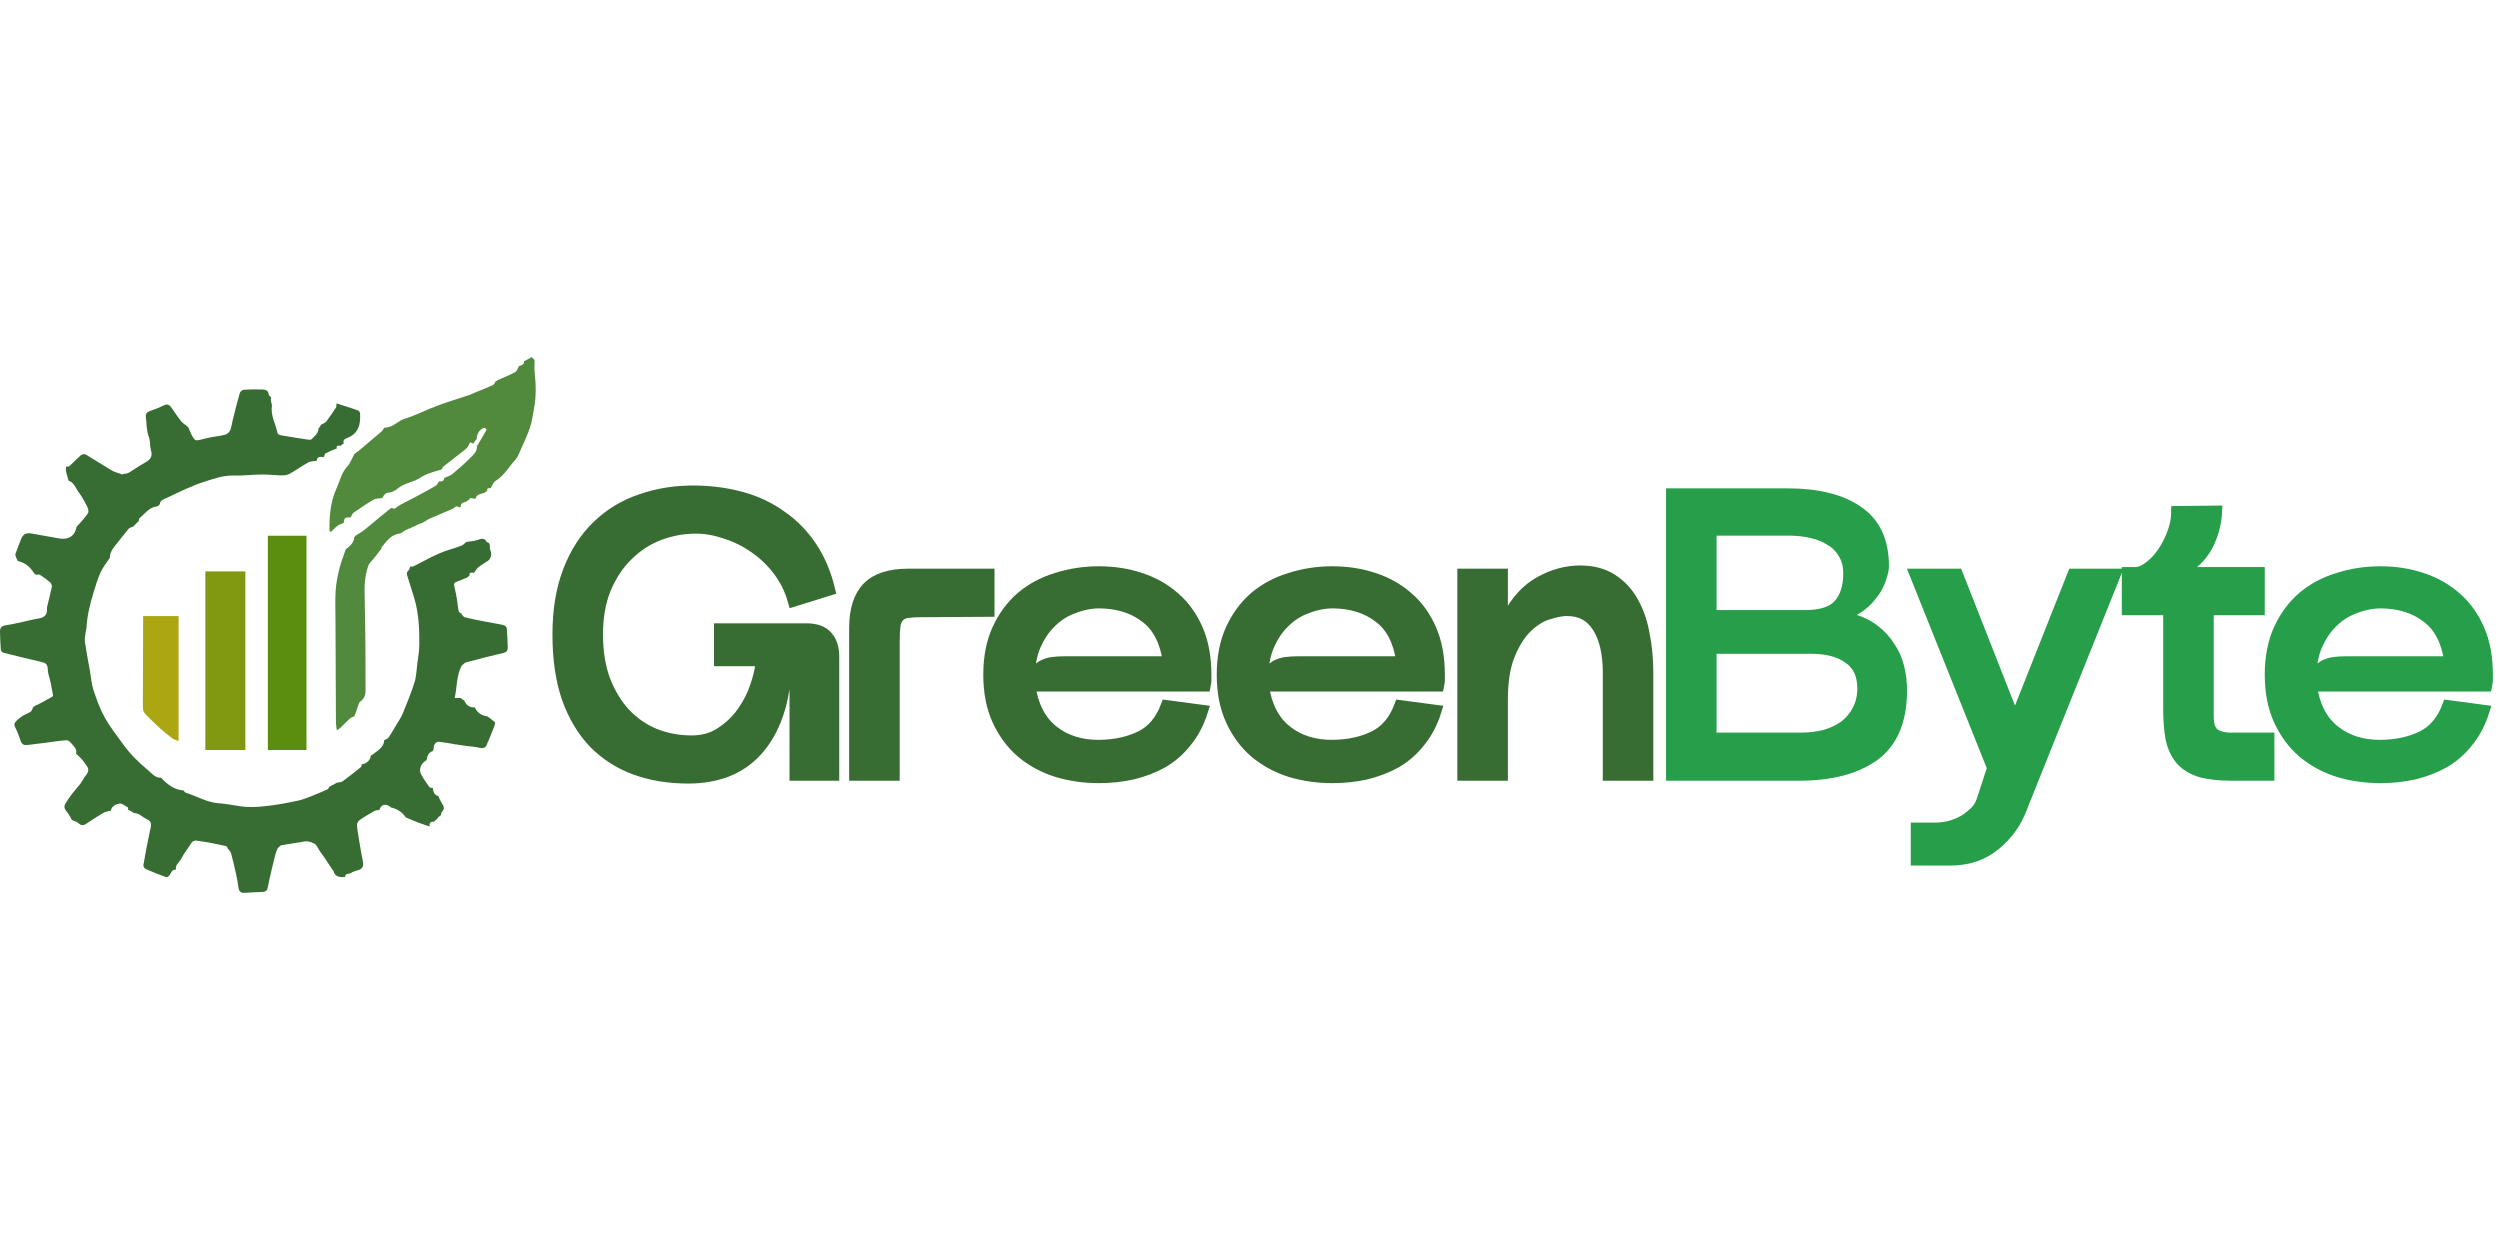
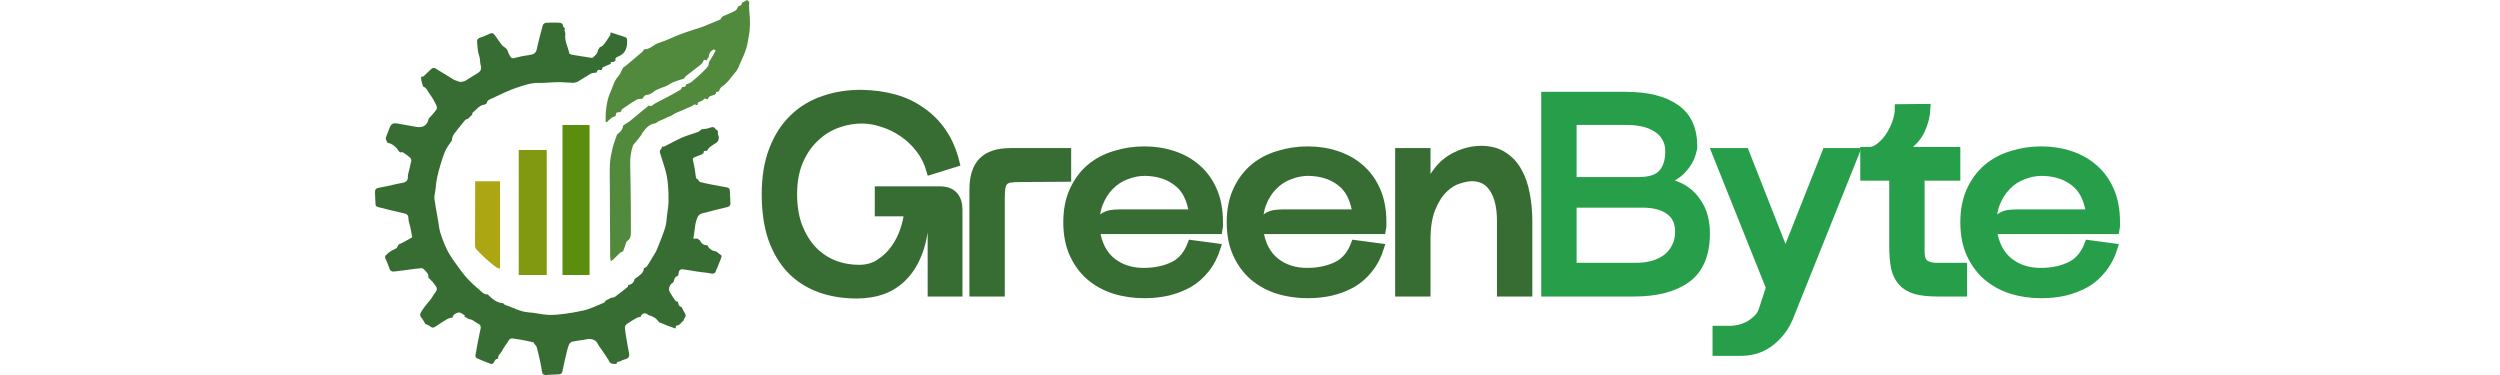
- <svg xmlns="http://www.w3.org/2000/svg" width="200" height="100" viewBox="0 0 112 24" fill="none">
+ <svg xmlns="http://www.w3.org/2000/svg" width="200" height="30" viewBox="0 0 112 24" fill="none">
  <path d="M16.868 8.869C16.816 8.928 16.77 8.98 16.725 9.047C16.726 9.062 16.724 9.06 16.711 9.061C16.631 9.154 16.537 9.237 16.502 9.34C16.37 9.726 16.321 10.123 16.333 10.533C16.358 11.437 16.364 12.341 16.373 13.245C16.379 13.806 16.371 14.367 16.377 14.927C16.38 15.143 16.313 15.312 16.129 15.438C16.09 15.465 16.075 15.528 16.057 15.578C16.022 15.673 15.994 15.772 15.96 15.868C15.936 15.936 15.907 16.003 15.88 16.071C15.882 16.079 15.88 16.086 15.868 16.093C15.803 16.122 15.732 16.139 15.685 16.181C15.531 16.322 15.387 16.474 15.236 16.618C15.19 16.661 15.132 16.69 15.09 16.719C15.074 16.591 15.051 16.486 15.05 16.381C15.042 14.872 15.036 13.364 15.03 11.855C15.028 11.392 15.009 10.927 15.037 10.466C15.057 10.134 15.124 9.803 15.204 9.479C15.274 9.191 15.391 8.914 15.486 8.617C15.485 8.601 15.487 8.603 15.5 8.603C15.685 8.458 15.854 8.31 15.872 8.067C15.885 8.047 15.899 8.028 15.921 8.004C16.062 7.912 16.204 7.835 16.328 7.737C16.563 7.552 16.787 7.354 17.036 7.15C17.213 7.011 17.368 6.884 17.524 6.757C17.524 6.757 17.525 6.759 17.524 6.759C17.591 6.771 17.659 6.785 17.684 6.79C17.788 6.717 17.858 6.657 17.938 6.614C18.204 6.471 18.475 6.337 18.741 6.195C19.006 6.053 19.271 5.909 19.53 5.756C19.587 5.722 19.619 5.646 19.66 5.575C19.658 5.562 19.658 5.561 19.672 5.567C19.807 5.573 19.907 5.549 19.903 5.401C19.903 5.401 19.905 5.404 19.918 5.405C20.043 5.351 20.172 5.315 20.264 5.238C20.543 5.005 20.82 4.767 21.073 4.507C21.214 4.362 21.398 4.218 21.363 3.972C21.363 3.972 21.364 3.975 21.376 3.973C21.525 3.733 21.664 3.495 21.797 3.254C21.803 3.245 21.765 3.213 21.744 3.184C21.727 3.174 21.712 3.17 21.684 3.166C21.428 3.265 21.372 3.471 21.347 3.695C21.347 3.695 21.344 3.689 21.332 3.692C21.288 3.744 21.255 3.795 21.223 3.845C21.223 3.856 21.218 3.865 21.189 3.867C21.105 3.821 21.056 3.79 21.015 3.9C20.984 3.983 20.926 4.069 20.855 4.126C20.537 4.382 20.208 4.627 19.887 4.881C19.835 4.922 19.807 4.991 19.768 5.047C19.768 5.047 19.765 5.043 19.751 5.042C19.525 5.111 19.306 5.167 19.101 5.253C18.927 5.326 18.776 5.449 18.603 5.522C18.345 5.631 18.065 5.686 17.838 5.871C17.724 5.963 17.575 6.056 17.435 6.066C17.264 6.078 17.204 6.162 17.147 6.284C17.129 6.296 17.112 6.309 17.083 6.322C16.962 6.34 16.833 6.325 16.745 6.377C16.438 6.559 16.142 6.762 15.848 6.963C15.796 6.998 15.769 7.067 15.732 7.134C15.734 7.147 15.732 7.145 15.724 7.151C15.706 7.167 15.696 7.177 15.686 7.188C15.686 7.188 15.687 7.183 15.675 7.182C15.458 7.168 15.411 7.213 15.403 7.423L15.402 7.424C15.31 7.465 15.208 7.493 15.129 7.551C15.021 7.63 14.931 7.732 14.833 7.824C14.81 7.816 14.787 7.808 14.764 7.799C14.764 7.623 14.754 7.447 14.766 7.272C14.797 6.798 14.87 6.329 15.07 5.894C15.224 5.558 15.294 5.186 15.56 4.894C15.698 4.742 15.772 4.533 15.876 4.336C15.948 4.276 16.024 4.236 16.088 4.182C16.43 3.896 16.769 3.608 17.107 3.317C17.147 3.283 17.172 3.232 17.203 3.174C17.202 3.16 17.203 3.161 17.217 3.165C17.293 3.157 17.355 3.145 17.416 3.131C17.686 3.067 17.86 2.842 18.134 2.758C18.625 2.607 19.085 2.364 19.568 2.184C20.041 2.007 20.528 1.863 21.007 1.701C21.109 1.666 21.205 1.616 21.305 1.575C21.566 1.467 21.83 1.368 22.086 1.25C22.142 1.224 22.169 1.137 22.21 1.077C22.21 1.077 22.211 1.081 22.223 1.081C22.259 1.062 22.283 1.043 22.307 1.024L22.308 1.023C22.564 0.91 22.827 0.808 23.072 0.676C23.152 0.633 23.189 0.513 23.243 0.414C23.241 0.399 23.242 0.4 23.256 0.4C23.383 0.363 23.494 0.325 23.477 0.175C23.477 0.175 23.479 0.178 23.491 0.178C23.607 0.119 23.71 0.059 23.812 0C23.854 0.037 23.899 0.077 23.945 0.117C23.945 0.117 23.949 0.121 23.948 0.122C23.948 0.324 23.934 0.528 23.957 0.727C24.015 1.257 24.024 1.784 23.923 2.309C23.87 2.588 23.837 2.875 23.747 3.144C23.634 3.485 23.477 3.812 23.331 4.141C23.261 4.3 23.201 4.475 23.087 4.599C22.796 4.916 22.588 5.305 22.203 5.543C22.107 5.602 22.061 5.738 21.992 5.853C21.992 5.867 21.991 5.865 21.977 5.865C21.874 5.868 21.793 5.878 21.829 5.999C21.829 5.999 21.824 6.007 21.805 6.002C21.763 6.022 21.74 6.048 21.717 6.074C21.717 6.074 21.712 6.084 21.692 6.079C21.525 6.131 21.346 6.147 21.305 6.344C21.305 6.344 21.302 6.35 21.284 6.343C21.188 6.326 21.11 6.317 21.032 6.308C21.041 6.321 21.05 6.335 21.059 6.348C20.981 6.399 20.91 6.473 20.825 6.495C20.702 6.526 20.629 6.57 20.646 6.703C20.629 6.715 20.612 6.727 20.576 6.731C20.429 6.613 20.365 6.757 20.277 6.794C19.923 6.944 19.572 7.098 19.205 7.254C19.1 7.314 19.009 7.371 18.918 7.428C18.904 7.436 18.89 7.444 18.853 7.448C18.779 7.47 18.73 7.495 18.68 7.52C18.629 7.549 18.578 7.578 18.506 7.602C18.462 7.614 18.44 7.632 18.417 7.649C18.4 7.659 18.383 7.67 18.346 7.673C18.298 7.687 18.269 7.707 18.24 7.727C18.24 7.727 18.236 7.726 18.221 7.722C18.149 7.759 18.091 7.799 18.033 7.84C18.007 7.858 17.982 7.875 17.931 7.895C17.504 7.951 17.305 8.254 17.087 8.533C17.079 8.544 17.091 8.569 17.094 8.588C17.094 8.588 17.094 8.593 17.077 8.593C17.038 8.63 17.017 8.668 16.995 8.706C16.985 8.721 16.974 8.735 16.95 8.76C16.928 8.78 16.921 8.788 16.914 8.797C16.901 8.819 16.888 8.841 16.868 8.869Z" fill="#518A3D" />
  <path d="M22.182 16.36C22.181 16.379 22.179 16.397 22.173 16.439C22.16 16.494 22.151 16.524 22.134 16.566C22.044 16.786 21.96 16.996 21.877 17.205C21.877 17.205 21.873 17.209 21.867 17.218C21.857 17.238 21.852 17.251 21.84 17.273C21.789 17.482 21.682 17.553 21.468 17.498C21.286 17.452 21.093 17.447 20.892 17.418C20.811 17.405 20.743 17.397 20.663 17.385C20.633 17.381 20.615 17.381 20.587 17.376C20.545 17.366 20.514 17.362 20.471 17.353C20.44 17.348 20.422 17.349 20.396 17.348C20.387 17.345 20.369 17.348 20.36 17.343C20.345 17.339 20.339 17.34 20.325 17.333C20.298 17.324 20.277 17.323 20.241 17.317C20.094 17.295 19.963 17.278 19.821 17.253C19.755 17.241 19.701 17.238 19.635 17.23C19.407 17.279 19.447 17.465 19.412 17.611C19.411 17.609 19.416 17.607 19.408 17.614C19.391 17.634 19.383 17.646 19.375 17.655C19.377 17.652 19.382 17.655 19.368 17.654C19.168 17.731 19.14 17.899 19.105 18.064C19.105 18.064 19.108 18.063 19.094 18.064C18.866 18.19 18.751 18.473 18.859 18.676C18.966 18.878 19.099 19.068 19.233 19.255C19.261 19.293 19.342 19.294 19.4 19.313C19.402 19.314 19.401 19.317 19.395 19.331C19.408 19.503 19.478 19.623 19.646 19.666C19.644 19.666 19.646 19.663 19.644 19.678C19.688 19.783 19.726 19.878 19.782 19.962C19.873 20.098 19.949 20.225 19.798 20.371C19.767 20.401 19.768 20.461 19.751 20.517C19.727 20.544 19.707 20.561 19.671 20.579C19.625 20.622 19.593 20.666 19.559 20.715C19.556 20.721 19.542 20.726 19.529 20.722C19.496 20.749 19.476 20.781 19.452 20.809C19.45 20.805 19.456 20.811 19.441 20.809C19.284 20.808 19.221 20.872 19.251 21.018C19.25 21.024 19.239 21.026 19.225 21.02C19.047 20.958 18.883 20.906 18.722 20.845C18.536 20.774 18.354 20.694 18.172 20.617C18.172 20.617 18.172 20.619 18.172 20.606C18.005 20.372 17.784 20.232 17.512 20.173C17.516 20.171 17.51 20.177 17.509 20.163C17.471 20.132 17.434 20.114 17.398 20.096C17.4 20.095 17.399 20.098 17.398 20.087C17.203 20.005 17.07 20.076 16.995 20.288C16.995 20.288 16.995 20.289 16.98 20.287C16.898 20.301 16.822 20.304 16.764 20.337C16.545 20.463 16.325 20.59 16.118 20.735C16.052 20.78 15.988 20.885 15.993 20.958C16.008 21.193 16.052 21.427 16.09 21.66C16.141 21.967 16.191 22.275 16.255 22.58C16.296 22.779 16.262 22.921 16.041 22.984C15.932 23.016 15.816 23.047 15.725 23.109C15.636 23.169 15.455 23.108 15.46 23.292C15.46 23.292 15.459 23.292 15.441 23.29C15.198 23.305 15.002 23.275 14.938 23.017C14.934 23.001 14.913 22.989 14.902 22.974C14.716 22.698 14.541 22.414 14.341 22.148C14.235 22.006 14.194 21.796 13.975 21.752C13.976 21.751 13.975 21.755 13.973 21.741C13.885 21.713 13.798 21.687 13.713 21.69C13.606 21.695 13.501 21.726 13.394 21.742C13.132 21.783 12.869 21.817 12.608 21.866C12.555 21.877 12.512 21.943 12.463 21.982C12.463 21.982 12.466 21.98 12.451 21.981C12.398 22.098 12.351 22.212 12.322 22.331C12.208 22.802 12.09 23.273 11.997 23.749C11.969 23.89 11.914 23.95 11.783 23.957C11.509 23.973 11.235 23.977 10.962 23.998C10.768 24.014 10.703 23.92 10.681 23.751C10.655 23.554 10.62 23.357 10.577 23.163C10.509 22.849 10.437 22.535 10.352 22.226C10.33 22.146 10.254 22.081 10.197 22.004C10.186 21.989 10.183 21.979 10.176 21.955C10.157 21.929 10.146 21.908 10.13 21.905C9.749 21.828 9.37 21.734 8.985 21.688C8.855 21.672 8.669 21.595 8.557 21.788C8.421 22.02 8.237 22.228 8.122 22.468C8.045 22.63 7.835 22.737 7.887 22.952C7.884 22.946 7.891 22.958 7.877 22.957C7.7 22.957 7.672 23.09 7.607 23.195C7.575 23.245 7.484 23.312 7.447 23.299C7.133 23.186 6.823 23.062 6.518 22.927C6.468 22.905 6.415 22.805 6.425 22.751C6.514 22.24 6.608 21.73 6.717 21.223C6.762 21.016 6.847 20.817 6.576 20.698C6.378 20.61 6.233 20.417 5.99 20.426C5.99 20.426 5.99 20.428 5.988 20.415C5.904 20.358 5.823 20.314 5.737 20.27C5.732 20.27 5.726 20.261 5.732 20.247C5.74 20.215 5.748 20.184 5.741 20.181C5.612 20.113 5.466 19.977 5.353 20C5.197 20.031 4.997 20.108 4.963 20.324C4.961 20.322 4.967 20.324 4.951 20.321C4.834 20.35 4.722 20.363 4.634 20.415C4.371 20.57 4.112 20.734 3.861 20.907C3.716 21.007 3.615 20.971 3.494 20.866C3.419 20.802 3.308 20.777 3.215 20.734C3.216 20.733 3.215 20.736 3.216 20.722C3.137 20.584 3.071 20.45 2.974 20.34C2.874 20.226 2.861 20.117 2.933 19.999C3.021 19.855 3.114 19.713 3.217 19.579C3.337 19.422 3.475 19.277 3.595 19.119C3.684 19 3.744 18.86 3.838 18.747C3.985 18.57 3.997 18.438 3.856 18.268C3.797 18.196 3.753 18.111 3.691 18.042C3.602 17.944 3.503 17.855 3.409 17.761C3.409 17.761 3.41 17.764 3.411 17.748C3.454 17.541 3.303 17.435 3.205 17.312C3.15 17.243 3.051 17.157 2.977 17.162C2.657 17.184 2.34 17.238 2.021 17.278C1.749 17.313 1.477 17.347 1.205 17.379C1.053 17.397 0.968 17.32 0.921 17.183C0.864 17.02 0.807 16.857 0.737 16.699C0.685 16.579 0.584 16.463 0.696 16.338C0.785 16.238 0.892 16.151 1.005 16.077C1.122 16 1.265 15.959 1.379 15.878C1.435 15.838 1.451 15.746 1.486 15.679C1.487 15.682 1.482 15.683 1.491 15.679C1.511 15.667 1.522 15.659 1.54 15.641C1.591 15.607 1.635 15.583 1.688 15.568C1.916 15.453 2.137 15.33 2.355 15.204C2.37 15.195 2.377 15.157 2.373 15.134C2.34 14.945 2.306 14.755 2.266 14.566C2.223 14.366 2.141 14.166 2.137 13.966C2.133 13.759 2.038 13.697 1.862 13.656C1.293 13.525 0.725 13.387 0.16 13.244C0.109 13.231 0.042 13.161 0.038 13.113C0.016 12.859 0.01 12.603 0.001 12.348C-0.008 12.107 0.054 12.041 0.309 12.003C0.46 11.98 0.611 11.95 0.76 11.918C1.083 11.849 1.402 11.762 1.728 11.709C1.997 11.665 2.123 11.541 2.104 11.276C2.101 11.233 2.11 11.188 2.12 11.146C2.189 10.856 2.267 10.569 2.324 10.277C2.335 10.217 2.286 10.123 2.235 10.079C2.093 9.957 1.939 9.848 1.782 9.747C1.747 9.724 1.678 9.751 1.614 9.752C1.578 9.729 1.553 9.711 1.527 9.678C1.346 9.396 1.116 9.196 0.783 9.13C0.783 9.13 0.782 9.129 0.785 9.115C0.763 9.054 0.732 9.009 0.715 8.96C0.698 8.912 0.678 8.853 0.693 8.81C0.758 8.622 0.839 8.439 0.906 8.251C1.03 7.907 1.134 7.848 1.503 7.917C1.885 7.988 2.268 8.057 2.651 8.122C3.082 8.194 3.359 8.005 3.43 7.603C3.611 7.401 3.794 7.21 3.94 6.996C3.984 6.933 3.954 6.791 3.912 6.707C3.797 6.48 3.677 6.25 3.522 6.048C3.385 5.871 3.329 5.619 3.071 5.535C3.066 5.533 3.066 5.523 3.066 5.507C3.017 5.298 2.915 5.113 2.966 4.9C2.966 4.898 2.972 4.897 2.983 4.905C3.034 4.902 3.086 4.905 3.112 4.88C3.287 4.718 3.451 4.543 3.632 4.388C3.677 4.349 3.792 4.333 3.841 4.362C4.237 4.595 4.621 4.847 5.016 5.081C5.132 5.15 5.272 5.182 5.41 5.232C5.432 5.237 5.443 5.242 5.458 5.257C5.485 5.254 5.508 5.243 5.532 5.229C5.534 5.226 5.54 5.229 5.557 5.231C5.639 5.215 5.713 5.212 5.767 5.179C6.021 5.026 6.264 4.855 6.522 4.71C6.75 4.581 6.841 4.435 6.767 4.188C6.704 3.981 6.745 3.768 6.662 3.553C6.559 3.281 6.569 2.967 6.534 2.67C6.52 2.543 6.575 2.462 6.708 2.417C6.905 2.351 7.103 2.279 7.286 2.184C7.467 2.091 7.558 2.094 7.677 2.259C7.824 2.463 7.96 2.676 8.116 2.873C8.185 2.96 8.292 3.018 8.38 3.09C8.378 3.09 8.377 3.086 8.383 3.094C8.398 3.112 8.408 3.122 8.416 3.131C8.414 3.131 8.415 3.127 8.42 3.135C8.432 3.153 8.441 3.162 8.456 3.18C8.473 3.216 8.484 3.243 8.497 3.284C8.532 3.371 8.561 3.448 8.602 3.518C8.736 3.75 8.758 3.756 9.027 3.688C9.171 3.652 9.315 3.615 9.461 3.588C9.671 3.547 9.887 3.53 10.092 3.473C10.18 3.448 10.277 3.358 10.313 3.275C10.374 3.131 10.388 2.967 10.427 2.813C10.529 2.409 10.628 2.003 10.744 1.603C10.762 1.541 10.864 1.464 10.931 1.46C11.21 1.442 11.491 1.439 11.77 1.45C11.906 1.455 12.034 1.5 12.038 1.682C12.039 1.724 12.112 1.764 12.151 1.805C12.151 1.805 12.152 1.806 12.149 1.819C12.145 1.84 12.144 1.849 12.141 1.866C12.139 1.875 12.135 1.892 12.128 1.902C12.139 1.981 12.157 2.048 12.178 2.124C12.181 2.131 12.183 2.147 12.182 2.162C12.112 2.616 12.353 2.995 12.433 3.405C12.441 3.447 12.536 3.493 12.597 3.503C12.992 3.572 13.389 3.632 13.785 3.692C13.838 3.701 13.918 3.714 13.946 3.686C14.093 3.545 14.267 3.415 14.269 3.182C14.269 3.182 14.272 3.18 14.286 3.182C14.323 3.141 14.347 3.097 14.372 3.045C14.377 3.026 14.385 3.019 14.411 3.014C14.492 2.968 14.578 2.938 14.623 2.878C14.775 2.676 14.917 2.466 15.053 2.253C15.081 2.208 15.066 2.138 15.072 2.077C15.072 2.075 15.075 2.074 15.092 2.076C15.222 2.116 15.336 2.154 15.45 2.191C15.648 2.256 15.848 2.316 16.043 2.39C16.084 2.406 16.128 2.475 16.131 2.522C16.162 2.989 16.075 3.426 15.539 3.629C15.43 3.67 15.345 3.735 15.406 3.876C15.403 3.881 15.392 3.882 15.378 3.877C15.332 3.906 15.3 3.94 15.263 3.971C15.259 3.968 15.268 3.972 15.252 3.969C15.143 3.961 15.05 3.955 15.091 4.098C15.09 4.101 15.082 4.1 15.067 4.096C14.895 4.165 14.733 4.232 14.579 4.314C14.546 4.331 14.542 4.401 14.518 4.456C14.492 4.474 14.471 4.482 14.447 4.481C14.293 4.438 14.207 4.496 14.185 4.646C14.185 4.646 14.186 4.646 14.171 4.645C14.04 4.666 13.907 4.661 13.809 4.716C13.527 4.874 13.264 5.064 12.982 5.223C12.884 5.278 12.754 5.299 12.639 5.298C12.333 5.294 12.028 5.254 11.723 5.257C11.304 5.261 10.885 5.318 10.468 5.305C10.01 5.292 9.589 5.443 9.177 5.574C8.599 5.758 8.049 6.03 7.501 6.292C7.374 6.353 7.176 6.396 7.156 6.597C7.154 6.596 7.157 6.593 7.148 6.6C7.129 6.617 7.119 6.629 7.103 6.649C7.075 6.668 7.055 6.677 7.032 6.683C7.029 6.68 7.025 6.678 7.025 6.678C7.025 6.678 7.031 6.688 7.028 6.693C7.024 6.698 7.012 6.698 6.999 6.693C6.655 6.747 6.489 7.028 6.251 7.21C6.218 7.235 6.225 7.311 6.214 7.367C6.213 7.371 6.205 7.372 6.191 7.368C6.141 7.406 6.104 7.448 6.068 7.492C6.068 7.492 6.066 7.492 6.053 7.493C6.02 7.526 6.001 7.557 5.982 7.59C5.982 7.59 5.979 7.591 5.965 7.589C5.886 7.623 5.801 7.643 5.757 7.696C5.538 7.958 5.333 8.232 5.117 8.497C4.993 8.648 4.919 8.811 4.923 9.005C4.923 9.005 4.926 9.003 4.912 9.005C4.764 9.222 4.603 9.425 4.5 9.654C4.371 9.943 4.281 10.25 4.188 10.553C4.031 11.063 3.905 11.58 3.876 12.116C3.873 12.171 3.85 12.224 3.844 12.279C3.826 12.435 3.784 12.596 3.805 12.748C3.866 13.188 3.953 13.625 4.03 14.063C4.081 14.351 4.1 14.649 4.191 14.924C4.329 15.342 4.481 15.765 4.695 16.149C4.933 16.575 5.241 16.963 5.529 17.361C5.843 17.794 6.225 18.168 6.638 18.509C6.812 18.653 6.953 18.865 7.227 18.842C7.227 18.842 7.225 18.84 7.226 18.854C7.504 19.142 7.801 19.385 8.221 19.41C8.221 19.41 8.221 19.409 8.225 19.422C8.262 19.462 8.291 19.505 8.329 19.516C8.828 19.669 9.279 19.956 9.825 19.989C10.242 20.014 10.655 20.128 11.072 20.15C11.432 20.168 11.797 20.129 12.155 20.083C12.557 20.032 12.957 19.953 13.353 19.868C13.549 19.826 13.739 19.751 13.926 19.678C14.183 19.578 14.437 19.467 14.689 19.354C14.718 19.341 14.725 19.282 14.747 19.246C14.752 19.248 14.742 19.246 14.758 19.249C14.812 19.223 14.851 19.194 14.892 19.167C14.892 19.169 14.893 19.164 14.908 19.168C14.979 19.134 15.036 19.097 15.093 19.06C15.093 19.06 15.09 19.062 15.105 19.064C15.199 19.045 15.292 19.044 15.352 19C15.629 18.797 15.899 18.584 16.166 18.369C16.197 18.344 16.195 18.28 16.209 18.237C16.21 18.239 16.206 18.237 16.221 18.238C16.44 18.21 16.606 18.037 16.61 17.845C16.61 17.84 16.619 17.839 16.632 17.843C16.879 17.649 17.195 17.516 17.213 17.151C17.213 17.151 17.211 17.152 17.226 17.152C17.296 17.119 17.372 17.097 17.404 17.048C17.533 16.855 17.65 16.654 17.768 16.454C17.864 16.292 17.974 16.135 18.044 15.963C18.232 15.502 18.422 15.04 18.571 14.566C18.654 14.303 18.659 14.017 18.694 13.741C18.73 13.45 18.785 13.158 18.786 12.866C18.79 12.162 18.761 11.459 18.553 10.777C18.457 10.462 18.358 10.148 18.258 9.834C18.224 9.728 18.199 9.633 18.308 9.546C18.347 9.514 18.351 9.44 18.374 9.38C18.376 9.376 18.386 9.377 18.401 9.383C18.451 9.384 18.492 9.389 18.523 9.373C18.905 9.181 19.278 8.968 19.67 8.797C19.994 8.656 20.342 8.57 20.674 8.446C20.759 8.414 20.824 8.331 20.898 8.273C20.898 8.273 20.895 8.274 20.913 8.276C21.088 8.249 21.255 8.241 21.404 8.187C21.569 8.128 21.703 8.086 21.804 8.275C21.817 8.3 21.867 8.305 21.908 8.329C21.929 8.369 21.942 8.398 21.945 8.435C21.946 8.514 21.939 8.592 21.969 8.654C22.042 8.804 22 9.027 21.864 9.121C21.719 9.22 21.564 9.306 21.429 9.416C21.349 9.481 21.299 9.58 21.235 9.665C21.235 9.665 21.232 9.666 21.216 9.66C21.074 9.626 21.017 9.674 21.033 9.796C21.029 9.791 21.036 9.802 21.021 9.799C20.974 9.826 20.943 9.855 20.907 9.889C20.895 9.901 20.886 9.904 20.86 9.901C20.736 9.947 20.628 9.996 20.517 10.039C20.312 10.116 20.321 10.138 20.373 10.354C20.446 10.655 20.493 10.963 20.528 11.271C20.54 11.38 20.561 11.45 20.675 11.485C20.679 11.491 20.678 11.505 20.679 11.519C20.728 11.575 20.77 11.64 20.826 11.655C21.071 11.717 21.319 11.767 21.567 11.816C21.866 11.875 22.168 11.926 22.468 11.983C22.585 12.005 22.699 12.042 22.708 12.184C22.726 12.457 22.739 12.732 22.748 13.006C22.752 13.137 22.7 13.217 22.547 13.253C21.987 13.383 21.431 13.526 20.876 13.674C20.805 13.694 20.75 13.772 20.687 13.82C20.686 13.816 20.694 13.815 20.682 13.822C20.445 14.277 20.479 14.77 20.371 15.269C20.484 15.269 20.564 15.269 20.642 15.27C20.639 15.271 20.638 15.266 20.645 15.275C20.664 15.291 20.675 15.3 20.684 15.307C20.681 15.306 20.684 15.3 20.686 15.314C20.726 15.344 20.763 15.362 20.799 15.379C20.797 15.38 20.798 15.377 20.799 15.39C20.895 15.596 21.044 15.706 21.277 15.693C21.282 15.693 21.285 15.702 21.281 15.715C21.397 15.942 21.585 16.06 21.844 16.097C21.965 16.188 22.073 16.274 22.182 16.36Z" fill="#376D32" />
  <path d="M9.2 9.6C9.791 9.6 10.383 9.6 10.992 9.6C10.992 12.24 10.992 14.88 10.992 17.6C10.4 17.6 9.809 17.6 9.2 17.6C9.2 14.96 9.2 12.32 9.2 9.6Z" fill="#819911" />
  <path d="M12 8C12.571 8 13.142 8 13.731 8C13.731 11.168 13.731 14.336 13.731 17.6C13.159 17.6 12.588 17.6 12 17.6C12 14.432 12 11.264 12 8Z" fill="#5B8E0F" />
  <path d="M6.413 11.6C6.937 11.6 7.46 11.6 8 11.6C8 13.28 8 15.469 8 17.2C7.865 17.158 7.79 17.134 7.675 17.043C7.637 17.014 7.637 17.014 7.598 16.983C7.56 16.953 7.56 16.953 7.52 16.921C7.494 16.901 7.469 16.881 7.442 16.86C7.212 16.679 6.995 16.471 6.777 16.256C6.754 16.234 6.732 16.212 6.708 16.189C6.477 15.96 6.477 15.96 6.413 15.827C6.4 15.665 6.4 15.665 6.4 15.466C6.4 15.392 6.4 15.318 6.4 15.241C6.401 15.16 6.401 15.078 6.402 14.997C6.402 14.914 6.402 14.831 6.403 14.748C6.403 14.529 6.404 14.31 6.405 14.092C6.407 13.829 6.407 13.567 6.408 13.305C6.409 12.906 6.411 11.998 6.413 11.6Z" fill="#ACA612" />
  <path d="M106.643 18.835C105.983 18.835 105.353 18.745 104.753 18.565C104.153 18.373 103.625 18.085 103.169 17.701C102.725 17.317 102.371 16.837 102.107 16.261C101.843 15.685 101.711 15.007 101.711 14.227C101.711 13.447 101.843 12.769 102.107 12.193C102.371 11.617 102.725 11.137 103.169 10.753C103.625 10.369 104.153 10.087 104.753 9.907C105.353 9.715 105.983 9.619 106.643 9.619C107.303 9.619 107.921 9.715 108.497 9.907C109.085 10.099 109.595 10.387 110.027 10.771C110.459 11.143 110.801 11.617 111.053 12.193C111.305 12.769 111.431 13.447 111.431 14.227C111.431 14.359 111.431 14.449 111.431 14.497C111.431 14.533 111.419 14.611 111.395 14.731H103.547C103.679 15.631 104.027 16.303 104.591 16.747C105.155 17.191 105.851 17.407 106.679 17.395C107.375 17.383 107.981 17.251 108.497 16.999C109.025 16.747 109.415 16.285 109.667 15.613L111.287 15.829C111.119 16.369 110.879 16.831 110.567 17.215C110.267 17.599 109.913 17.911 109.505 18.151C109.097 18.379 108.647 18.553 108.155 18.673C107.675 18.781 107.171 18.835 106.643 18.835ZM106.679 11.005C106.283 11.005 105.887 11.083 105.491 11.239C105.095 11.383 104.747 11.611 104.447 11.923C104.147 12.223 103.907 12.607 103.727 13.075C103.559 13.543 103.499 14.095 103.547 14.731C103.619 14.491 103.697 14.299 103.781 14.155C103.877 14.011 103.985 13.903 104.105 13.831C104.237 13.759 104.381 13.711 104.537 13.687C104.705 13.663 104.897 13.651 105.113 13.651H109.757C109.625 12.727 109.283 12.061 108.731 11.653C108.191 11.233 107.507 11.017 106.679 11.005Z" fill="#279E49" stroke="#279E49" stroke-width="0.5" />
  <path d="M95.307 11.311V9.655H95.649C95.853 9.655 96.063 9.571 96.279 9.403C96.507 9.235 96.711 9.019 96.891 8.755C97.071 8.491 97.221 8.197 97.341 7.873C97.461 7.549 97.521 7.231 97.521 6.919L99.303 6.901C99.279 7.405 99.159 7.885 98.943 8.341C98.727 8.785 98.409 9.145 97.989 9.421C97.833 9.517 97.641 9.589 97.413 9.637C97.197 9.673 96.999 9.709 96.819 9.745V9.781C96.999 9.745 97.197 9.715 97.413 9.691C97.641 9.667 97.845 9.655 98.025 9.655H101.211V11.311H98.925V16.099C98.925 16.495 99.021 16.759 99.213 16.891C99.405 17.011 99.639 17.071 99.915 17.071H101.643V18.727H100.005C99.417 18.727 98.937 18.673 98.565 18.565C98.193 18.445 97.905 18.265 97.701 18.025C97.497 17.785 97.353 17.479 97.269 17.107C97.197 16.723 97.161 16.273 97.161 15.757V11.311H95.307Z" fill="#279E49" stroke="#279E49" stroke-width="0.5" />
  <path d="M85.799 9.727H87.689L90.011 15.631C90.095 15.823 90.155 16.039 90.191 16.279C90.227 16.519 90.245 16.741 90.245 16.945H90.281C90.281 16.741 90.299 16.519 90.335 16.279C90.383 16.039 90.449 15.823 90.533 15.631L92.873 9.727H94.763L90.641 20.005C90.461 20.509 90.239 20.923 89.975 21.247C89.711 21.571 89.435 21.829 89.147 22.021C88.859 22.213 88.565 22.345 88.265 22.417C87.977 22.489 87.707 22.525 87.455 22.525H85.853V21.103H86.771C86.879 21.103 87.029 21.085 87.221 21.049C87.413 21.013 87.611 20.947 87.815 20.851C88.019 20.755 88.211 20.623 88.391 20.455C88.583 20.299 88.721 20.095 88.805 19.843L89.273 18.403L85.799 9.727Z" fill="#279E49" stroke="#279E49" stroke-width="0.5" />
  <path d="M80.037 6.127C81.429 6.127 82.497 6.391 83.241 6.919C83.997 7.435 84.375 8.251 84.375 9.367C84.375 9.487 84.345 9.637 84.285 9.817C84.237 9.997 84.153 10.189 84.033 10.393C83.913 10.585 83.757 10.777 83.565 10.969C83.373 11.149 83.139 11.305 82.863 11.437C82.731 11.509 82.575 11.563 82.395 11.599C82.215 11.623 82.053 11.641 81.909 11.653V11.689C82.053 11.677 82.215 11.671 82.395 11.671C82.587 11.659 82.755 11.677 82.899 11.725C83.307 11.833 83.655 11.995 83.943 12.211C84.231 12.427 84.465 12.679 84.645 12.967C84.837 13.243 84.975 13.549 85.059 13.885C85.143 14.221 85.185 14.569 85.185 14.929C85.185 16.273 84.777 17.245 83.961 17.845C83.145 18.433 82.017 18.727 80.577 18.727H74.889V6.127H80.037ZM76.653 17.071H80.685C81.057 17.071 81.411 17.029 81.747 16.945C82.083 16.849 82.377 16.711 82.629 16.531C82.881 16.339 83.079 16.105 83.223 15.829C83.379 15.541 83.457 15.211 83.457 14.839C83.457 14.227 83.247 13.777 82.827 13.489C82.419 13.189 81.849 13.039 81.117 13.039H76.653V17.071ZM76.653 11.581H80.865C81.585 11.581 82.089 11.419 82.377 11.095C82.677 10.759 82.827 10.291 82.827 9.691C82.827 9.331 82.749 9.031 82.593 8.791C82.449 8.539 82.251 8.341 81.999 8.197C81.759 8.041 81.477 7.927 81.153 7.855C80.829 7.783 80.493 7.747 80.145 7.747H76.653V11.581Z" fill="#279E49" stroke="#279E49" stroke-width="0.5" />
  <path d="M65.539 9.727H67.303V11.581C67.303 11.761 67.285 11.965 67.249 12.193C67.225 12.409 67.195 12.607 67.159 12.787L67.195 12.805C67.231 12.625 67.273 12.427 67.321 12.211C67.381 11.995 67.459 11.803 67.555 11.635C67.927 10.915 68.407 10.393 68.995 10.069C69.583 9.745 70.183 9.583 70.795 9.583C71.359 9.583 71.833 9.709 72.217 9.961C72.613 10.213 72.925 10.549 73.153 10.969C73.393 11.389 73.561 11.875 73.657 12.427C73.765 12.967 73.819 13.537 73.819 14.137V18.727H72.055V14.137C72.055 13.273 71.899 12.595 71.587 12.103C71.275 11.599 70.813 11.347 70.201 11.347C69.973 11.347 69.691 11.401 69.355 11.509C69.031 11.605 68.713 11.803 68.401 12.103C68.101 12.391 67.843 12.799 67.627 13.327C67.411 13.843 67.303 14.521 67.303 15.361V18.727H65.539V9.727Z" fill="#376D32" stroke="#376D32" stroke-width="0.5" />
  <path d="M59.692 18.835C59.032 18.835 58.402 18.745 57.802 18.565C57.202 18.373 56.674 18.085 56.218 17.701C55.774 17.317 55.42 16.837 55.156 16.261C54.892 15.685 54.76 15.007 54.76 14.227C54.76 13.447 54.892 12.769 55.156 12.193C55.42 11.617 55.774 11.137 56.218 10.753C56.674 10.369 57.202 10.087 57.802 9.907C58.402 9.715 59.032 9.619 59.692 9.619C60.352 9.619 60.97 9.715 61.546 9.907C62.134 10.099 62.644 10.387 63.076 10.771C63.508 11.143 63.85 11.617 64.102 12.193C64.354 12.769 64.48 13.447 64.48 14.227C64.48 14.359 64.48 14.449 64.48 14.497C64.48 14.533 64.468 14.611 64.444 14.731H56.596C56.728 15.631 57.076 16.303 57.64 16.747C58.204 17.191 58.9 17.407 59.728 17.395C60.424 17.383 61.03 17.251 61.546 16.999C62.074 16.747 62.464 16.285 62.716 15.613L64.336 15.829C64.168 16.369 63.928 16.831 63.616 17.215C63.316 17.599 62.962 17.911 62.554 18.151C62.146 18.379 61.696 18.553 61.204 18.673C60.724 18.781 60.22 18.835 59.692 18.835ZM59.728 11.005C59.332 11.005 58.936 11.083 58.54 11.239C58.144 11.383 57.796 11.611 57.496 11.923C57.196 12.223 56.956 12.607 56.776 13.075C56.608 13.543 56.548 14.095 56.596 14.731C56.668 14.491 56.746 14.299 56.83 14.155C56.926 14.011 57.034 13.903 57.154 13.831C57.286 13.759 57.43 13.711 57.586 13.687C57.754 13.663 57.946 13.651 58.162 13.651H62.806C62.674 12.727 62.332 12.061 61.78 11.653C61.24 11.233 60.556 11.017 59.728 11.005Z" fill="#376D32" stroke="#376D32" stroke-width="0.5" />
  <path d="M49.233 18.835C48.573 18.835 47.943 18.745 47.343 18.565C46.743 18.373 46.215 18.085 45.759 17.701C45.315 17.317 44.961 16.837 44.697 16.261C44.433 15.685 44.301 15.007 44.301 14.227C44.301 13.447 44.433 12.769 44.697 12.193C44.961 11.617 45.315 11.137 45.759 10.753C46.215 10.369 46.743 10.087 47.343 9.907C47.943 9.715 48.573 9.619 49.233 9.619C49.893 9.619 50.511 9.715 51.087 9.907C51.675 10.099 52.185 10.387 52.617 10.771C53.049 11.143 53.391 11.617 53.643 12.193C53.895 12.769 54.021 13.447 54.021 14.227C54.021 14.359 54.021 14.449 54.021 14.497C54.021 14.533 54.009 14.611 53.985 14.731H46.137C46.269 15.631 46.617 16.303 47.181 16.747C47.745 17.191 48.441 17.407 49.269 17.395C49.965 17.383 50.571 17.251 51.087 16.999C51.615 16.747 52.005 16.285 52.257 15.613L53.877 15.829C53.709 16.369 53.469 16.831 53.157 17.215C52.857 17.599 52.503 17.911 52.095 18.151C51.687 18.379 51.237 18.553 50.745 18.673C50.265 18.781 49.761 18.835 49.233 18.835ZM49.269 11.005C48.873 11.005 48.477 11.083 48.081 11.239C47.685 11.383 47.337 11.611 47.037 11.923C46.737 12.223 46.497 12.607 46.317 13.075C46.149 13.543 46.089 14.095 46.137 14.731C46.209 14.491 46.287 14.299 46.371 14.155C46.467 14.011 46.575 13.903 46.695 13.831C46.827 13.759 46.971 13.711 47.127 13.687C47.295 13.663 47.487 13.651 47.703 13.651H52.347C52.215 12.727 51.873 12.061 51.321 11.653C50.781 11.233 50.097 11.017 49.269 11.005Z" fill="#376D32" stroke="#376D32" stroke-width="0.5" />
  <path d="M38.292 12.139C38.292 11.323 38.484 10.717 38.868 10.321C39.252 9.925 39.858 9.727 40.687 9.727H44.304V11.383L41.263 11.401C41.011 11.401 40.806 11.413 40.651 11.437C40.495 11.461 40.368 11.521 40.273 11.617C40.188 11.701 40.129 11.833 40.093 12.013C40.069 12.193 40.056 12.439 40.056 12.751V18.727H38.292V12.139Z" fill="#376D32" stroke="#376D32" stroke-width="0.5" />
  <path d="M25 12.427C25 11.335 25.156 10.387 25.468 9.583C25.78 8.767 26.212 8.095 26.764 7.567C27.316 7.027 27.97 6.631 28.726 6.379C29.482 6.115 30.298 5.989 31.174 6.001C31.906 6.013 32.596 6.109 33.244 6.289C33.892 6.469 34.474 6.745 34.99 7.117C35.518 7.477 35.968 7.933 36.34 8.485C36.712 9.037 36.988 9.685 37.168 10.429L35.548 10.933C35.404 10.417 35.176 9.955 34.864 9.547C34.552 9.139 34.192 8.797 33.784 8.521C33.388 8.245 32.962 8.035 32.506 7.891C32.05 7.735 31.606 7.657 31.174 7.657C30.61 7.657 30.058 7.759 29.518 7.963C28.99 8.167 28.522 8.473 28.114 8.881C27.706 9.277 27.376 9.775 27.124 10.375C26.884 10.963 26.764 11.647 26.764 12.427C26.764 13.183 26.872 13.861 27.088 14.461C27.316 15.049 27.616 15.547 27.988 15.955C28.372 16.363 28.822 16.675 29.338 16.891C29.854 17.095 30.406 17.197 30.994 17.197C31.498 17.197 31.936 17.071 32.308 16.819C32.692 16.567 33.01 16.261 33.262 15.901C33.526 15.529 33.724 15.139 33.856 14.731C34 14.311 34.084 13.933 34.108 13.597H32.236V12.175H36.124C36.556 12.175 36.868 12.289 37.06 12.517C37.252 12.733 37.348 13.033 37.348 13.417V18.727H35.62V13.597L35.224 13.615C35.2 14.539 35.074 15.331 34.846 15.991C34.618 16.651 34.306 17.197 33.91 17.629C33.526 18.049 33.07 18.361 32.542 18.565C32.026 18.757 31.456 18.853 30.832 18.853C29.956 18.853 29.158 18.721 28.438 18.457C27.73 18.193 27.118 17.797 26.602 17.269C26.098 16.741 25.702 16.075 25.414 15.271C25.138 14.467 25 13.519 25 12.427Z" fill="#376D32" />
  <path d="M25 12.427C25 11.335 25.156 10.387 25.468 9.583C25.78 8.767 26.212 8.095 26.764 7.567C27.316 7.027 27.97 6.631 28.726 6.379C29.482 6.115 30.298 5.989 31.174 6.001C31.906 6.013 32.596 6.109 33.244 6.289C33.892 6.469 34.474 6.745 34.99 7.117C35.518 7.477 35.968 7.933 36.34 8.485C36.712 9.037 36.988 9.685 37.168 10.429L35.548 10.933C35.404 10.417 35.176 9.955 34.864 9.547C34.552 9.139 34.192 8.797 33.784 8.521C33.388 8.245 32.962 8.035 32.506 7.891C32.05 7.735 31.606 7.657 31.174 7.657C30.61 7.657 30.058 7.759 29.518 7.963C28.99 8.167 28.522 8.473 28.114 8.881C27.706 9.277 27.376 9.775 27.124 10.375C26.884 10.963 26.764 11.647 26.764 12.427C26.764 13.183 26.872 13.861 27.088 14.461C27.316 15.049 27.616 15.547 27.988 15.955C28.372 16.363 28.822 16.675 29.338 16.891C29.854 17.095 30.406 17.197 30.994 17.197C31.498 17.197 31.936 17.071 32.308 16.819C32.692 16.567 33.01 16.261 33.262 15.901C33.526 15.529 33.724 15.139 33.856 14.731C34 14.311 34.084 13.933 34.108 13.597H32.236V12.175H36.124C36.556 12.175 36.868 12.289 37.06 12.517C37.252 12.733 37.348 13.033 37.348 13.417V18.727H35.62V13.597L35.224 13.615C35.2 14.539 35.074 15.331 34.846 15.991C34.618 16.651 34.306 17.197 33.91 17.629C33.526 18.049 33.07 18.361 32.542 18.565C32.026 18.757 31.456 18.853 30.832 18.853C29.956 18.853 29.158 18.721 28.438 18.457C27.73 18.193 27.118 17.797 26.602 17.269C26.098 16.741 25.702 16.075 25.414 15.271C25.138 14.467 25 13.519 25 12.427Z" fill="#376D32" />
  <path d="M25 12.427C25 11.335 25.156 10.387 25.468 9.583C25.78 8.767 26.212 8.095 26.764 7.567C27.316 7.027 27.97 6.631 28.726 6.379C29.482 6.115 30.298 5.989 31.174 6.001C31.906 6.013 32.596 6.109 33.244 6.289C33.892 6.469 34.474 6.745 34.99 7.117C35.518 7.477 35.968 7.933 36.34 8.485C36.712 9.037 36.988 9.685 37.168 10.429L35.548 10.933C35.404 10.417 35.176 9.955 34.864 9.547C34.552 9.139 34.192 8.797 33.784 8.521C33.388 8.245 32.962 8.035 32.506 7.891C32.05 7.735 31.606 7.657 31.174 7.657C30.61 7.657 30.058 7.759 29.518 7.963C28.99 8.167 28.522 8.473 28.114 8.881C27.706 9.277 27.376 9.775 27.124 10.375C26.884 10.963 26.764 11.647 26.764 12.427C26.764 13.183 26.872 13.861 27.088 14.461C27.316 15.049 27.616 15.547 27.988 15.955C28.372 16.363 28.822 16.675 29.338 16.891C29.854 17.095 30.406 17.197 30.994 17.197C31.498 17.197 31.936 17.071 32.308 16.819C32.692 16.567 33.01 16.261 33.262 15.901C33.526 15.529 33.724 15.139 33.856 14.731C34 14.311 34.084 13.933 34.108 13.597H32.236V12.175H36.124C36.556 12.175 36.868 12.289 37.06 12.517C37.252 12.733 37.348 13.033 37.348 13.417V18.727H35.62V13.597L35.224 13.615C35.2 14.539 35.074 15.331 34.846 15.991C34.618 16.651 34.306 17.197 33.91 17.629C33.526 18.049 33.07 18.361 32.542 18.565C32.026 18.757 31.456 18.853 30.832 18.853C29.956 18.853 29.158 18.721 28.438 18.457C27.73 18.193 27.118 17.797 26.602 17.269C26.098 16.741 25.702 16.075 25.414 15.271C25.138 14.467 25 13.519 25 12.427Z" fill="#376D32" stroke="#376D32" stroke-width="0.5" />
</svg>
